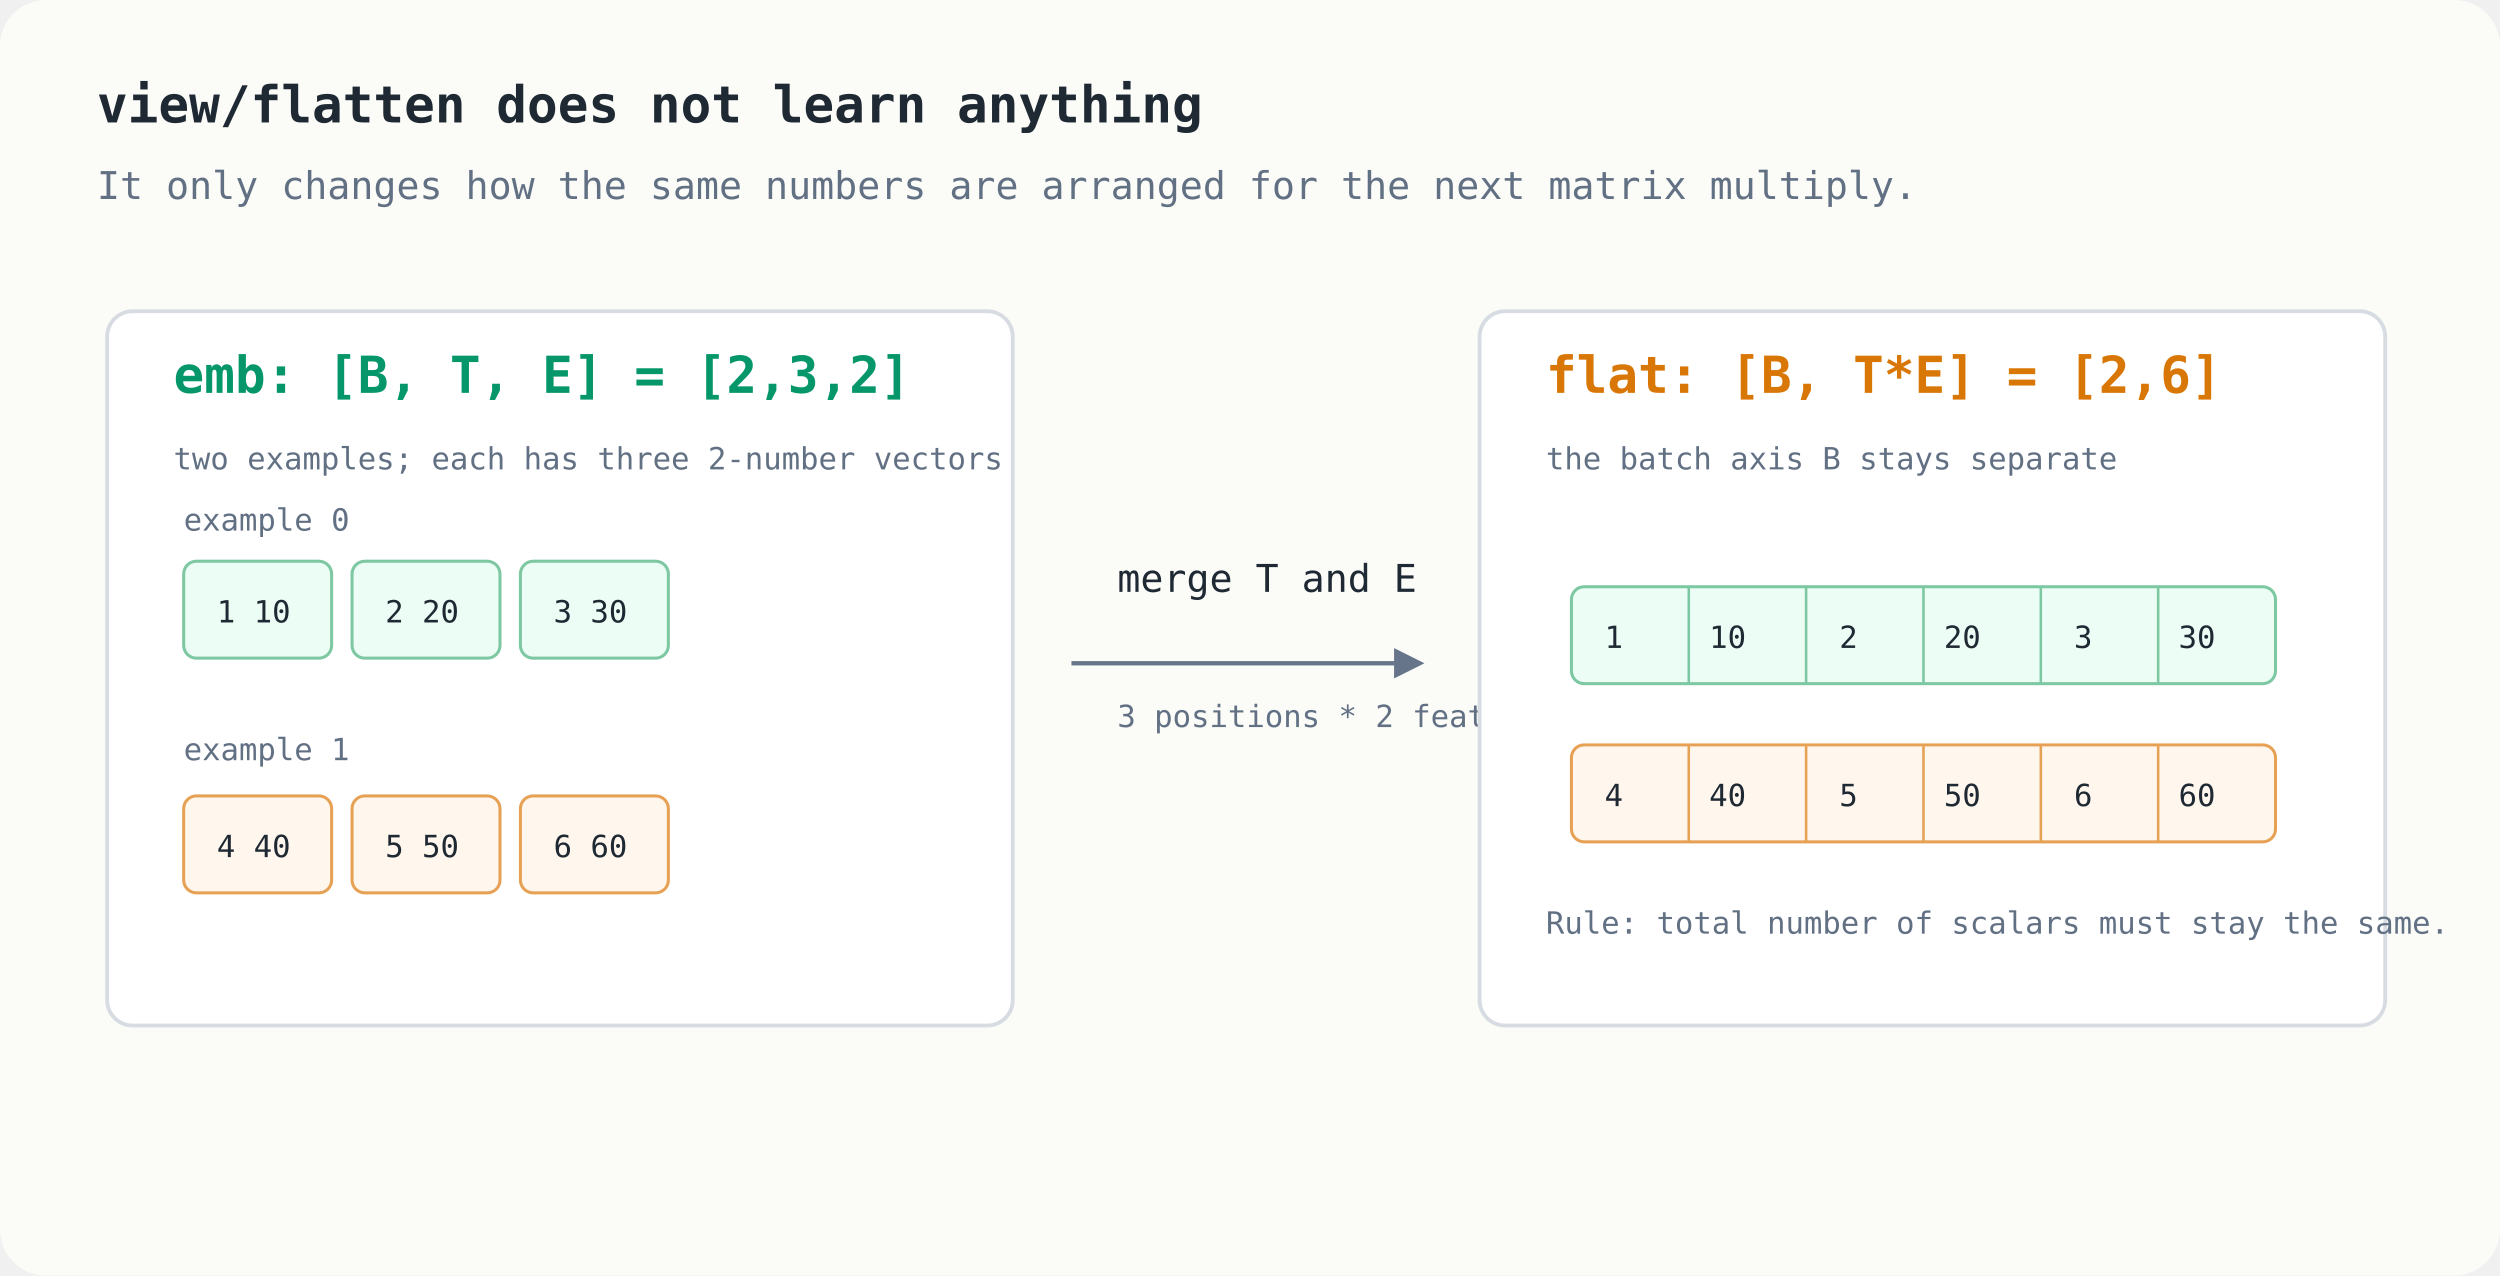
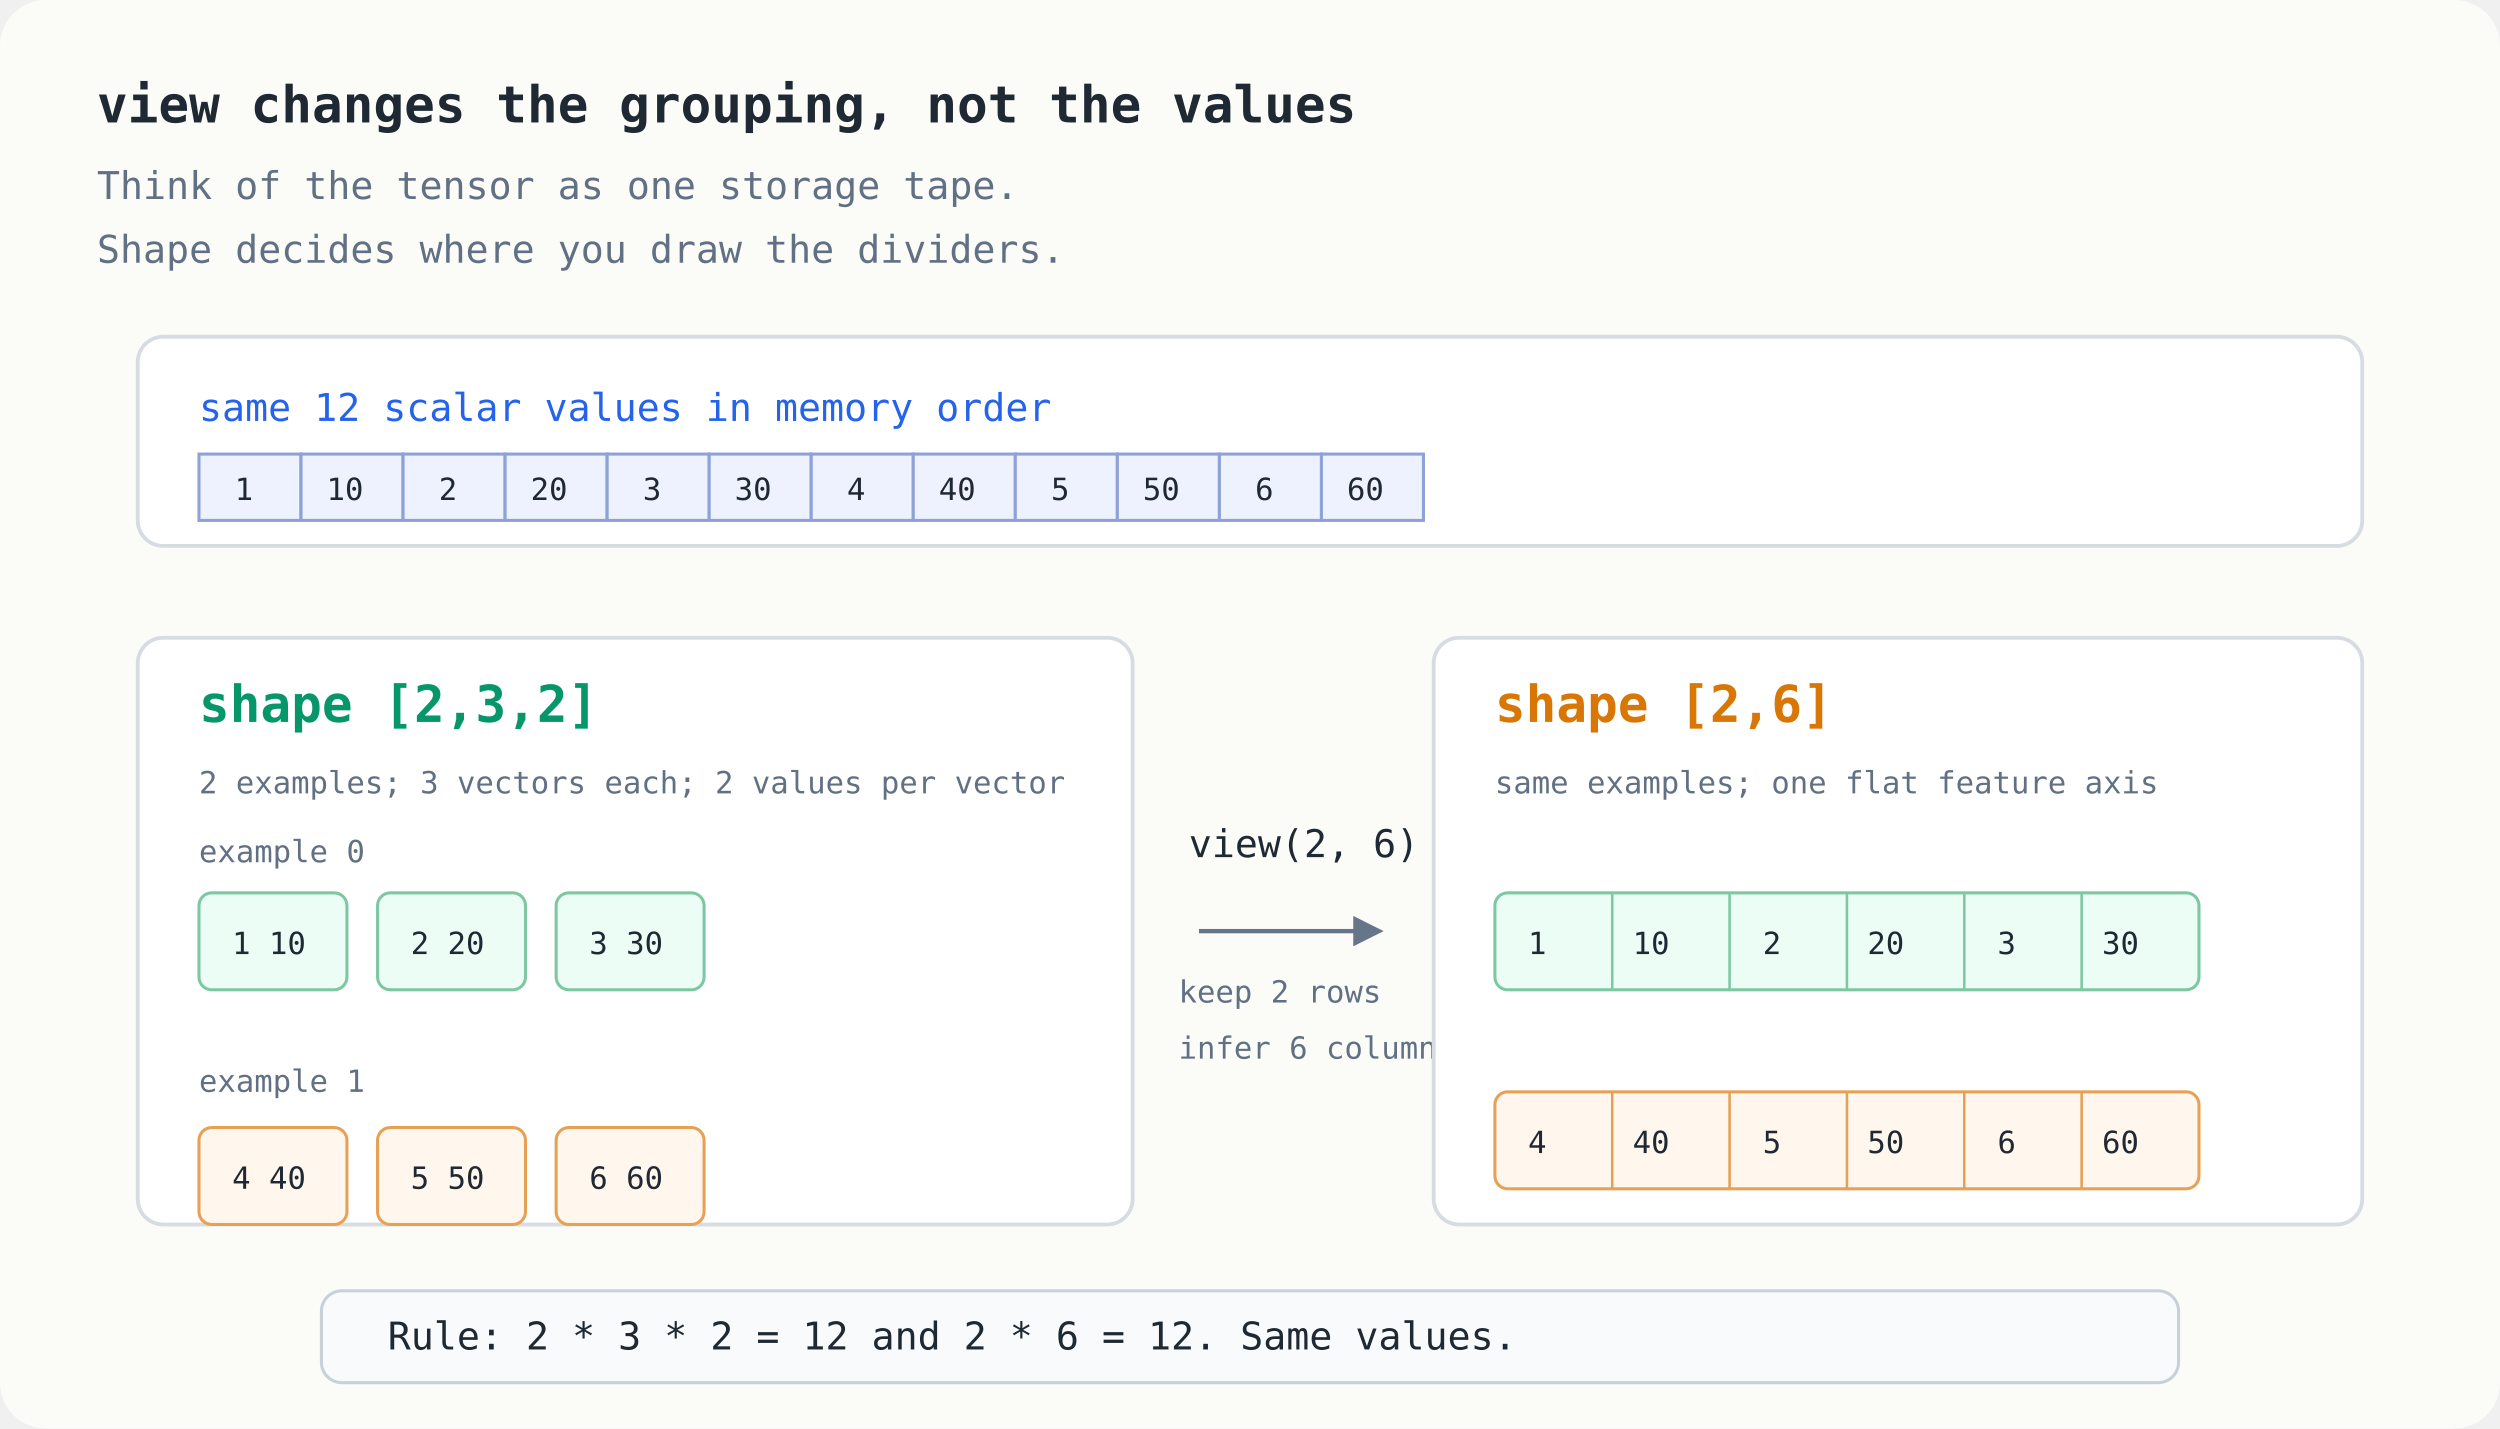
- <svg xmlns="http://www.w3.org/2000/svg" viewBox="0 0 980 500" role="img" aria-labelledby="title desc">
+ <svg xmlns="http://www.w3.org/2000/svg" viewBox="0 0 980 560" role="img" aria-labelledby="title desc">
  <defs>
    <style>
      .bg { fill: #fbfbf8; }
      .panel { fill: #ffffff; stroke: #d7dce2; stroke-width: 1.5; }
      .ink { fill: #1f2933; }
      .muted { fill: #627084; }
      .green { fill: #059669; }
      .orange { fill: #d97706; }
+       .blue { fill: #2563eb; }
      .cellA { fill: #ecfdf5; stroke: #7dc8a2; stroke-width: 1.2; }
      .cellB { fill: #fff7ed; stroke: #e6a155; stroke-width: 1.2; }
+       .tape { fill: #eef2ff; stroke: #8ea2d8; stroke-width: 1.2; }
+       .rule { fill: #f8fafc; stroke: #c8d0da; stroke-width: 1.2; }
      .line { stroke: #66758a; stroke-width: 1.7; fill: none; marker-end: url(#arrow); }
      .label { font: 700 20px ui-monospace, SFMono-Regular, Menlo, Consolas, monospace; }
      .text { font: 500 15px ui-monospace, SFMono-Regular, Menlo, Consolas, monospace; }
      .small { font: 500 12px ui-monospace, SFMono-Regular, Menlo, Consolas, monospace; }
    </style>
    <marker id="arrow" viewBox="0 0 10 10" refX="8" refY="5" markerWidth="7" markerHeight="7" orient="auto">
      <path d="M 0 0 L 10 5 L 0 10 z" fill="#66758a" />
    </marker>
  </defs>
-   <rect class="bg" width="980" height="500" rx="18" />
-   <text x="38" y="48" class="label ink">view/flatten does not learn anything</text>
-   <text x="38" y="78" class="text muted">It only changes how the same numbers are arranged for the next matrix multiply.</text>
-   <rect x="42" y="122" width="355" height="280" rx="10" class="panel" />
-   <text x="68" y="154" class="label green">emb: [B, T, E] = [2,3,2]</text>
-   <text x="68" y="184" class="small muted">two examples; each has three 2-number vectors</text>
-   <g transform="translate(72 220)">
+   <rect class="bg" width="980" height="560" rx="18" />
+   <text x="38" y="48" class="label ink">view changes the grouping, not the values</text>
+   <text x="38" y="78" class="text muted">Think of the tensor as one storage tape.</text>
+   <text x="38" y="103" class="text muted">Shape decides where you draw the dividers.</text>
+   <rect x="54" y="132" width="872" height="82" rx="10" class="panel" />
+   <text x="78" y="165" class="text blue">same 12 scalar values in memory order</text>
+   <g transform="translate(78 178)">
+     <rect x="0" y="0" width="40" height="26" class="tape" />
+     <text x="14" y="18" class="small ink">1</text>
+     <rect x="40" y="0" width="40" height="26" class="tape" />
+     <text x="50" y="18" class="small ink">10</text>
+     <rect x="80" y="0" width="40" height="26" class="tape" />
+     <text x="94" y="18" class="small ink">2</text>
+     <rect x="120" y="0" width="40" height="26" class="tape" />
+     <text x="130" y="18" class="small ink">20</text>
+     <rect x="160" y="0" width="40" height="26" class="tape" />
+     <text x="174" y="18" class="small ink">3</text>
+     <rect x="200" y="0" width="40" height="26" class="tape" />
+     <text x="210" y="18" class="small ink">30</text>
+     <rect x="240" y="0" width="40" height="26" class="tape" />
+     <text x="254" y="18" class="small ink">4</text>
+     <rect x="280" y="0" width="40" height="26" class="tape" />
+     <text x="290" y="18" class="small ink">40</text>
+     <rect x="320" y="0" width="40" height="26" class="tape" />
+     <text x="334" y="18" class="small ink">5</text>
+     <rect x="360" y="0" width="40" height="26" class="tape" />
+     <text x="370" y="18" class="small ink">50</text>
+     <rect x="400" y="0" width="40" height="26" class="tape" />
+     <text x="414" y="18" class="small ink">6</text>
+     <rect x="440" y="0" width="40" height="26" class="tape" />
+     <text x="450" y="18" class="small ink">60</text>
+   </g>
+   <rect x="54" y="250" width="390" height="230" rx="10" class="panel" />
+   <text x="78" y="283" class="label green">shape [2,3,2]</text>
+   <text x="78" y="311" class="small muted">2 examples; 3 vectors each; 2 values per vector</text>
+   <g transform="translate(78 350)">
    <text x="0" y="-12" class="small muted">example 0</text>
    <rect x="0" y="0" width="58" height="38" rx="5" class="cellA" />
-     <rect x="66" y="0" width="58" height="38" rx="5" class="cellA" />
-     <rect x="132" y="0" width="58" height="38" rx="5" class="cellA" />
    <text x="13" y="24" class="small ink">1 10</text>
-     <text x="79" y="24" class="small ink">2 20</text>
-     <text x="145" y="24" class="small ink">3 30</text>
+     <rect x="70" y="0" width="58" height="38" rx="5" class="cellA" />
+     <text x="83" y="24" class="small ink">2 20</text>
+     <rect x="140" y="0" width="58" height="38" rx="5" class="cellA" />
+     <text x="153" y="24" class="small ink">3 30</text>
    <text x="0" y="78" class="small muted">example 1</text>
    <rect x="0" y="92" width="58" height="38" rx="5" class="cellB" />
-     <rect x="66" y="92" width="58" height="38" rx="5" class="cellB" />
-     <rect x="132" y="92" width="58" height="38" rx="5" class="cellB" />
    <text x="13" y="116" class="small ink">4 40</text>
-     <text x="79" y="116" class="small ink">5 50</text>
-     <text x="145" y="116" class="small ink">6 60</text>
+     <rect x="70" y="92" width="58" height="38" rx="5" class="cellB" />
+     <text x="83" y="116" class="small ink">5 50</text>
+     <rect x="140" y="92" width="58" height="38" rx="5" class="cellB" />
+     <text x="153" y="116" class="small ink">6 60</text>
  </g>
-   <path d="M420 260 L556 260" class="line" />
-   <text x="438" y="232" class="text ink">merge T and E</text>
-   <text x="438" y="285" class="small muted">3 positions * 2 features = 6</text>
-   <rect x="580" y="122" width="355" height="280" rx="10" class="panel" />
-   <text x="606" y="154" class="label orange">flat: [B, T*E] = [2,6]</text>
-   <text x="606" y="184" class="small muted">the batch axis B stays separate</text>
-   <g transform="translate(616 230)">
+   <path d="M470 365 L540 365" class="line" />
+   <text x="466" y="336" class="text ink">view(2, 6)</text>
+   <text x="462" y="393" class="small muted">keep 2 rows</text>
+   <text x="462" y="415" class="small muted">infer 6 columns</text>
+   <rect x="562" y="250" width="364" height="230" rx="10" class="panel" />
+   <text x="586" y="283" class="label orange">shape [2,6]</text>
+   <text x="586" y="311" class="small muted">same examples; one flat feature axis</text>
+   <g transform="translate(586 350)">
    <rect x="0" y="0" width="276" height="38" rx="5" class="cellA" />
    <line x1="46" y1="0" x2="46" y2="38" stroke="#7dc8a2" />
    <line x1="92" y1="0" x2="92" y2="38" stroke="#7dc8a2" />
    <line x1="138" y1="0" x2="138" y2="38" stroke="#7dc8a2" />
    <line x1="184" y1="0" x2="184" y2="38" stroke="#7dc8a2" />
    <line x1="230" y1="0" x2="230" y2="38" stroke="#7dc8a2" />
    <text x="13" y="24" class="small ink">1</text>
    <text x="54" y="24" class="small ink">10</text>
    <text x="105" y="24" class="small ink">2</text>
    <text x="146" y="24" class="small ink">20</text>
    <text x="197" y="24" class="small ink">3</text>
    <text x="238" y="24" class="small ink">30</text>
-     <rect x="0" y="62" width="276" height="38" rx="5" class="cellB" />
-     <line x1="46" y1="62" x2="46" y2="100" stroke="#e6a155" />
-     <line x1="92" y1="62" x2="92" y2="100" stroke="#e6a155" />
-     <line x1="138" y1="62" x2="138" y2="100" stroke="#e6a155" />
-     <line x1="184" y1="62" x2="184" y2="100" stroke="#e6a155" />
-     <line x1="230" y1="62" x2="230" y2="100" stroke="#e6a155" />
-     <text x="13" y="86" class="small ink">4</text>
-     <text x="54" y="86" class="small ink">40</text>
-     <text x="105" y="86" class="small ink">5</text>
-     <text x="146" y="86" class="small ink">50</text>
-     <text x="197" y="86" class="small ink">6</text>
-     <text x="238" y="86" class="small ink">60</text>
+     <rect x="0" y="78" width="276" height="38" rx="5" class="cellB" />
+     <line x1="46" y1="78" x2="46" y2="116" stroke="#e6a155" />
+     <line x1="92" y1="78" x2="92" y2="116" stroke="#e6a155" />
+     <line x1="138" y1="78" x2="138" y2="116" stroke="#e6a155" />
+     <line x1="184" y1="78" x2="184" y2="116" stroke="#e6a155" />
+     <line x1="230" y1="78" x2="230" y2="116" stroke="#e6a155" />
+     <text x="13" y="102" class="small ink">4</text>
+     <text x="54" y="102" class="small ink">40</text>
+     <text x="105" y="102" class="small ink">5</text>
+     <text x="146" y="102" class="small ink">50</text>
+     <text x="197" y="102" class="small ink">6</text>
+     <text x="238" y="102" class="small ink">60</text>
  </g>
-   <text x="606" y="366" class="small muted">Rule: total number of scalars must stay the same.</text>
+   <rect x="126" y="506" width="728" height="36" rx="8" class="rule" />
+   <text x="152" y="529" class="text ink">Rule: 2 * 3 * 2 = 12 and 2 * 6 = 12. Same values.</text>
</svg>
